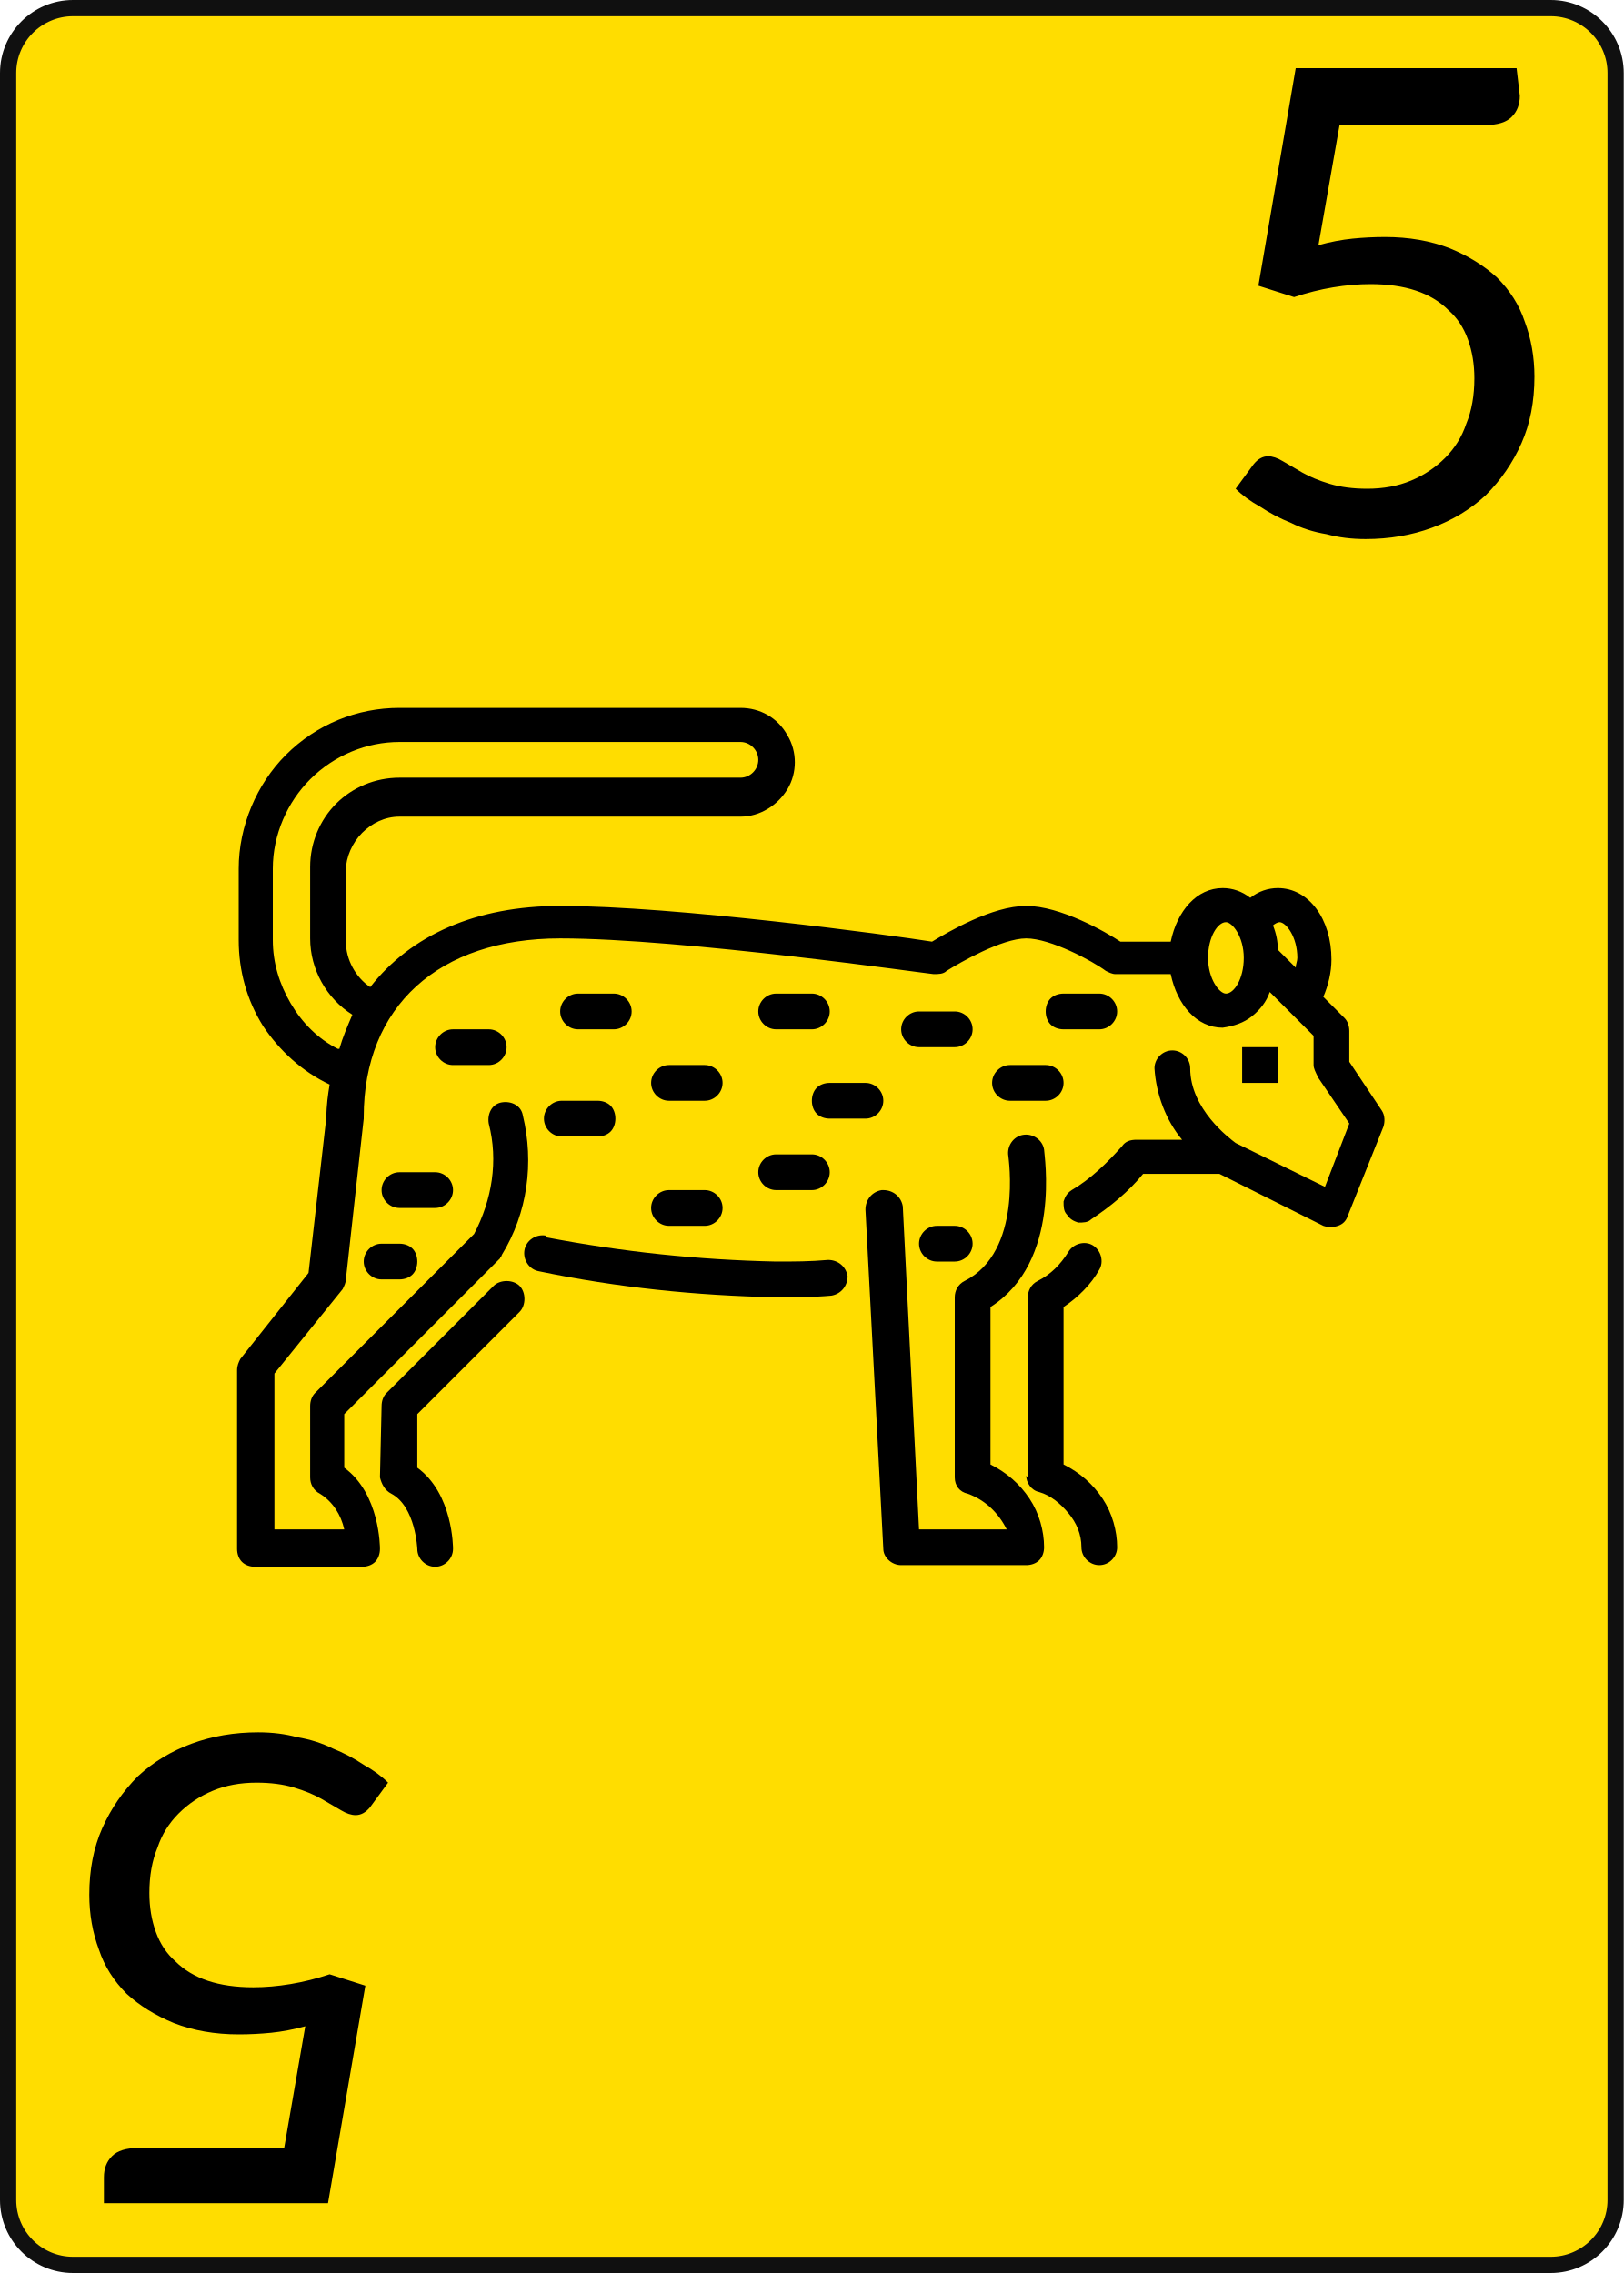
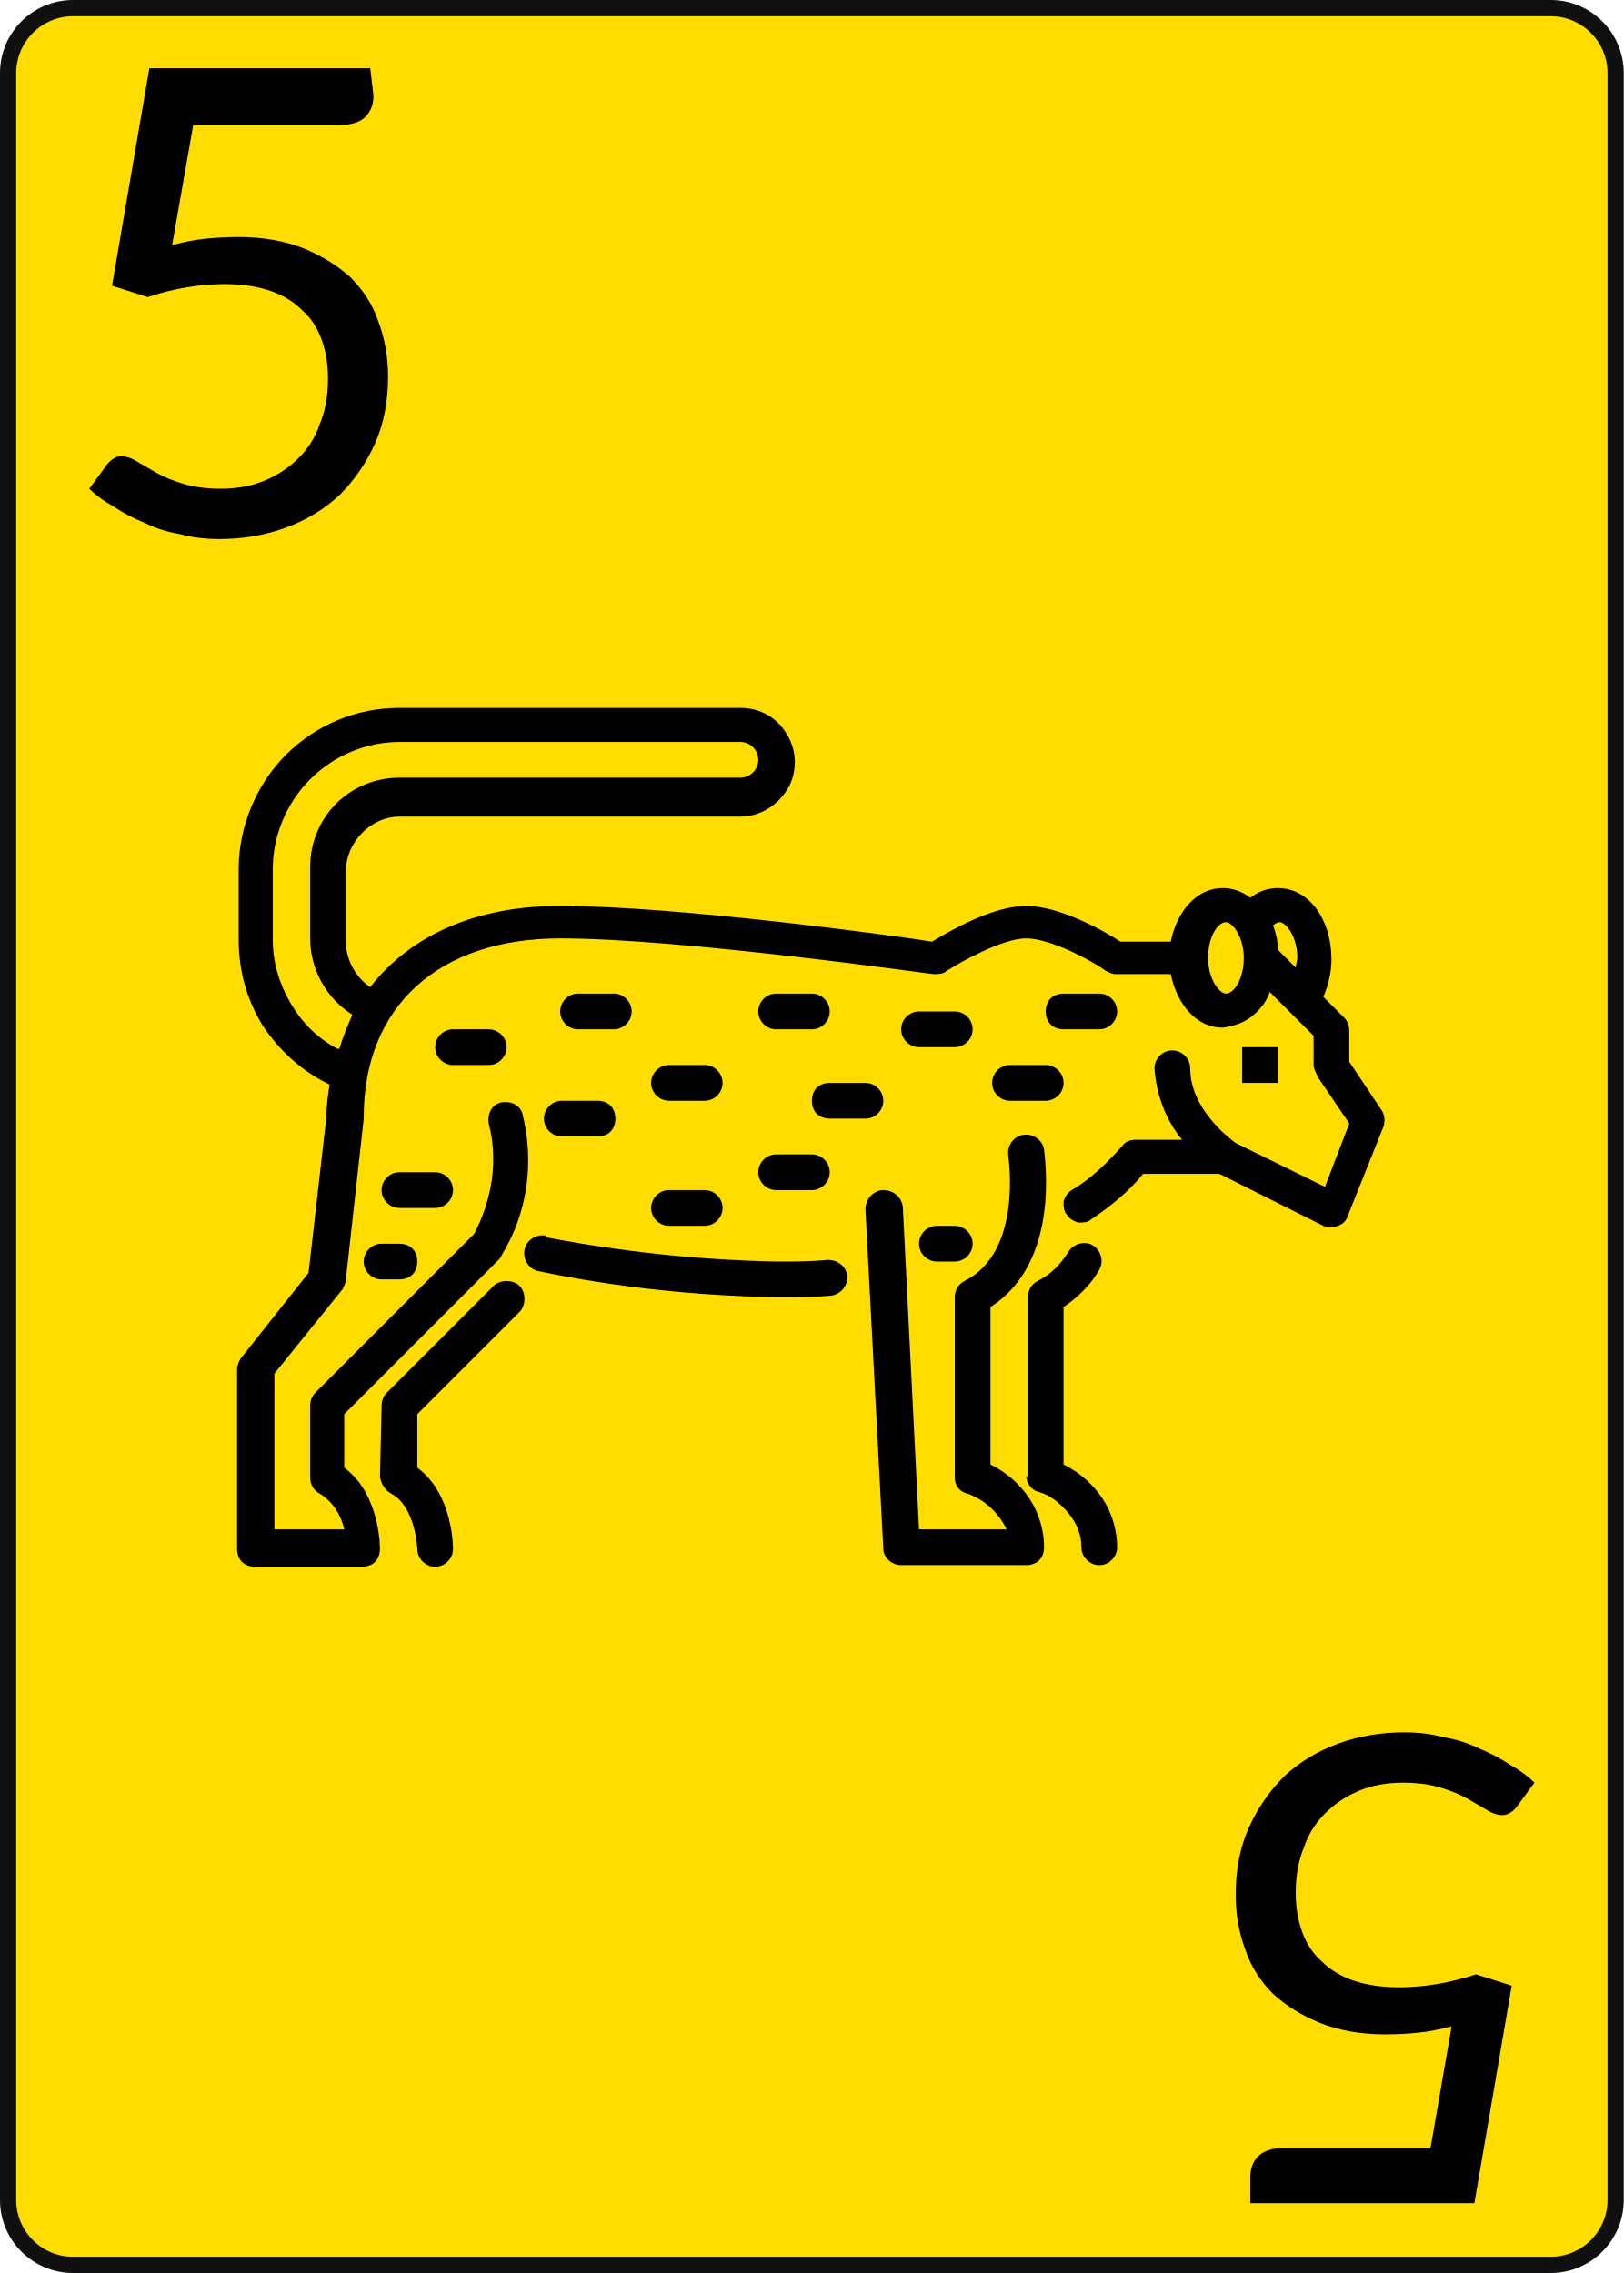
<svg xmlns="http://www.w3.org/2000/svg" width="100px" height="140px" viewbox="0 0 100 140">
  <rect x="0.5" y="0.5" width="99px" height="139px" rx="4px" ry="4px" style="fill:#ffdd00;stroke-width:1px;stroke:#101010" />
  <g id="leopard">
    <path style="fill:#000000;stroke:none" d="m 14.7,57.9 v -4.4 c 0,-2.6 1.1,-5.2 2.9,-7.0 1.9,-1.9 4.4,-2.9 7.0,-2.9 h 21.0 c 1.2,0 2.3,0.6 2.9,1.7 0.6,1.0 0.6,2.3 0,3.3 -0.6,1.0 -1.7,1.7 -2.9,1.7 H 24.6 c -0.9,0 -1.7,0.4 -2.3,1.0 -0.6,0.6 -1.0,1.5 -1.0,2.3 v 4.4 c 0,1.1 0.6,2.2 1.5,2.8 2.5,-3.2 6.5,-5.0 11.7,-5.0 7.1,0 20.4,1.8 22.9,2.2 1.0,-0.6 3.7,-2.2 5.8,-2.2 2.1,0 4.9,1.6 5.8,2.2 h 3.1 c 0.4,-1.9 1.6,-3.3 3.2,-3.3 0.6,0 1.2,0.2 1.7,0.6 0.5,-0.4 1.1,-0.6 1.7,-0.6 1.9,0 3.3,1.9 3.3,4.4 0,0.8 -0.2,1.6 -0.5,2.3 l 1.3,1.3 c 0.2,0.2 0.3,0.5 0.3,0.8 v 1.9 l 2.0,3.0 v 0 c 0.2,0.3 0.2,0.7 0.1,1.0 l -2.2,5.5 c -0.1,0.3 -0.3,0.5 -0.6,0.6 -0.3,0.1 -0.6,0.1 -0.9,0 l -6.4,-3.2 h -4.7 c -0.9,1.1 -2.0,2.0 -3.2,2.8 -0.2,0.2 -0.5,0.2 -0.8,0.2 -0.3,-0.1 -0.5,-0.2 -0.7,-0.5 -0.2,-0.2 -0.2,-0.5 -0.2,-0.8 0.1,-0.3 0.2,-0.5 0.5,-0.7 1.2,-0.7 2.2,-1.7 3.1,-2.7 0.2,-0.3 0.5,-0.4 0.9,-0.4 h 2.8 c -1.0,-1.2 -1.6,-2.8 -1.7,-4.4 0,-0.6 0.5,-1.1 1.1,-1.1 0.6,0 1.1,0.5 1.1,1.1 0,2.5 2.4,4.3 2.8,4.6 l 5.5,2.7 1.5,-3.9 -1.9,-2.8 C 81.0,66.0 80.9,65.8 80.9,65.6 V 63.8 l -2.7,-2.7 c -0.2,0.6 -0.6,1.1 -1.1,1.5 -0.5,0.4 -1.1,0.6 -1.8,0.7 -1.6,0 -2.8,-1.4 -3.2,-3.3 h -3.4 c -0.2,0 -0.4,-0.1 -0.6,-0.2 -0.8,-0.6 -3.4,-2.0 -4.9,-2.0 -1.5,0 -4.1,1.5 -4.9,2.0 -0.2,0.2 -0.5,0.2 -0.8,0.2 -0.2,0 -15.5,-2.2 -23.0,-2.2 -7.5,0 -12.1,4.2 -12.1,11.0 0,0 0,0.1 0,0.1 l -1.1,9.9 c 0,0.2 -0.1,0.4 -0.2,0.6 l -4.2,5.2 v 9.6 h 4.3 C 21.0,93.3 20.5,92.5 19.7,92.0 19.3,91.8 19.1,91.4 19.1,91.0 v -4.4 c 0,-0.3 0.1,-0.6 0.3,-0.8 l 9.8,-9.8 c 1.1,-2.1 1.5,-4.5 0.9,-6.8 -0.1,-0.6 0.2,-1.2 0.8,-1.3 0.6,-0.1 1.2,0.2 1.3,0.8 0.7,2.9 0.3,6.0 -1.3,8.6 0,0.1 -0.1,0.1 -0.1,0.2 l -9.6,9.6 v 3.3 c 2.2,1.6 2.2,4.9 2.2,5.0 0,0.3 -0.1,0.6 -0.3,0.8 -0.2,0.2 -0.5,0.3 -0.8,0.3 h -6.6 c -0.3,0 -0.6,-0.1 -0.8,-0.3 -0.2,-0.2 -0.3,-0.5 -0.3,-0.8 V 84.4 c 0,-0.3 0.1,-0.5 0.2,-0.7 l 4.2,-5.3 1.1,-9.6 c 0,-0.7 0.1,-1.4 0.2,-2.0 -1.7,-0.8 -3.1,-2.1 -4.1,-3.6 -1.0,-1.6 -1.5,-3.4 -1.5,-5.3 z m 65.2,1.1 c 0,-1.3 -0.7,-2.2 -1.1,-2.2 -0.1,0 -0.3,0.1 -0.4,0.2 0.2,0.5 0.3,1.0 0.3,1.5 l 1.1,1.1 v 0 c 0,-0.2 0.1,-0.4 0.1,-0.6 z m -4.4,2.2 c 0.5,0 1.1,-0.9 1.1,-2.2 0,-1.3 -0.7,-2.2 -1.1,-2.2 -0.5,0 -1.1,0.9 -1.1,2.2 0,1.3 0.7,2.2 1.1,2.2 z m -54.6,3.4 c 0.2,-0.7 0.5,-1.4 0.8,-2.1 -1.6,-1.0 -2.6,-2.8 -2.6,-4.7 v -4.4 c 0,-1.5 0.6,-2.9 1.6,-3.9 1.0,-1.0 2.4,-1.6 3.9,-1.6 h 21.0 c 0.6,0 1.1,-0.5 1.1,-1.1 0,-0.6 -0.5,-1.1 -1.1,-1.1 h -21.0 c -2.0,0 -4.0,0.8 -5.5,2.3 -1.4,1.4 -2.3,3.4 -2.3,5.5 v 4.4 c 0,1.4 0.4,2.7 1.1,3.9 0.7,1.2 1.7,2.2 2.9,2.8 z" />
    <path style="fill:#000000;stroke:none" d="m 23.5,86.6 c 0,-0.3 0.1,-0.6 0.3,-0.8 l 6.6,-6.6 c 0.2,-0.2 0.5,-0.3 0.8,-0.3 0.3,0 0.6,0.1 0.8,0.3 0.2,0.2 0.3,0.5 0.3,0.8 0,0.3 -0.1,0.6 -0.3,0.8 l -6.3,6.3 v 3.3 c 2.2,1.6 2.2,4.9 2.2,5.0 v 0 c 0,0.6 -0.5,1.1 -1.1,1.1 h 0 c -0.6,0 -1.1,-0.5 -1.1,-1.1 0,0 -0.1,-2.6 -1.6,-3.4 -0.4,-0.2 -0.6,-0.6 -0.7,-1.0 z" />
    <path style="fill:#000000;stroke:none" d="M 63.3,91.0 V 79.9 c 0,-0.4 0.2,-0.8 0.6,-1.0 0.8,-0.4 1.4,-1.0 1.9,-1.8 0.3,-0.5 1.0,-0.7 1.5,-0.4 0.5,0.3 0.7,1.0 0.4,1.5 -0.5,0.9 -1.3,1.7 -2.2,2.3 v 9.7 0 c 1.0,0.5 1.8,1.2 2.4,2.1 0.6,0.9 0.9,2.0 0.9,3.0 0,0.6 -0.5,1.1 -1.1,1.1 -0.6,0 -1.1,-0.5 -1.1,-1.1 0,-0.8 -0.3,-1.5 -0.8,-2.1 -0.5,-0.6 -1.1,-1.1 -1.8,-1.3 -0.5,-0.1 -0.8,-0.6 -0.8,-1.0 z" />
    <path style="fill:#000000;stroke:none" d="m 33.6,76.2 c 4.7,0.9 9.4,1.4 14.2,1.5 1.1,0 2.1,0 3.2,-0.1 0.6,0 1.1,0.4 1.2,1.0 0,0.6 -0.4,1.1 -1.0,1.2 -1.1,0.1 -2.3,0.1 -3.4,0.1 -4.9,-0.1 -9.8,-0.6 -14.6,-1.6 -0.6,-0.1 -1.0,-0.7 -0.9,-1.3 0.1,-0.6 0.7,-1.0 1.3,-0.9 z" />
    <path style="fill:#000000;stroke:none" d="m 54.4,73.3 c 0.6,0 1.1,0.4 1.2,1.0 l 1.0,19.9 h 5.4 C 61.5,93.2 60.7,92.4 59.6,92.0 59.1,91.9 58.8,91.5 58.8,91.0 V 79.9 c 0,-0.4 0.2,-0.8 0.6,-1.0 3.6,-1.8 2.7,-7.6 2.7,-7.7 h 0 c -0.1,-0.6 0.3,-1.2 0.9,-1.3 0.6,-0.1 1.2,0.3 1.3,0.9 0,0.3 1.1,6.9 -3.3,9.7 v 9.7 0 c 1.0,0.5 1.8,1.2 2.4,2.1 0.6,0.9 0.9,2.0 0.9,3.0 0,0.3 -0.1,0.6 -0.3,0.8 -0.2,0.2 -0.5,0.3 -0.8,0.3 H 55.5 c -0.6,0 -1.1,-0.5 -1.1,-1.0 L 53.3,74.5 c 0,-0.6 0.4,-1.1 1.0,-1.2 z" />
    <path style="fill:#000000;stroke:none" d="m 78.7,64.5 h -2.2 v 2.2 h 2.2 z" />
    <path style="fill:#000000;stroke:none" d="m 58.8,77.7 h -1.1 c -0.6,0 -1.1,-0.5 -1.1,-1.1 0,-0.6 0.5,-1.1 1.1,-1.1 h 1.1 c 0.6,0 1.1,0.5 1.1,1.1 0,0.6 -0.5,1.1 -1.1,1.1 z" />
    <path style="fill:#000000;stroke:none" d="m 24.6,72.2 h 2.2 c 0.6,0 1.1,0.5 1.1,1.1 0,0.6 -0.5,1.1 -1.1,1.1 h -2.2 c -0.6,0 -1.1,-0.5 -1.1,-1.1 0,-0.6 0.5,-1.1 1.1,-1.1 z" />
    <path style="fill:#000000;stroke:none" d="m 25.7,77.7 c 0,0.3 -0.1,0.6 -0.3,0.8 -0.2,0.2 -0.5,0.3 -0.8,0.3 h -1.1 c -0.6,0 -1.1,-0.5 -1.1,-1.1 0,-0.6 0.5,-1.1 1.1,-1.1 h 1.1 c 0.3,0 0.6,0.1 0.8,0.3 0.2,0.2 0.3,0.5 0.3,0.8 z" />
    <path style="fill:#000000;stroke:none" d="m 64.4,62.3 c 0,-0.3 0.1,-0.6 0.3,-0.8 0.2,-0.2 0.5,-0.3 0.8,-0.3 h 2.2 c 0.6,0 1.1,0.5 1.1,1.1 0,0.6 -0.5,1.1 -1.1,1.1 h -2.2 c -0.3,0 -0.6,-0.1 -0.8,-0.3 -0.2,-0.2 -0.3,-0.5 -0.3,-0.8 z" />
    <path style="fill:#000000;stroke:none" d="m 35.6,61.2 h 2.2 c 0.6,0 1.1,0.5 1.1,1.1 0,0.6 -0.5,1.1 -1.1,1.1 h -2.2 c -0.6,0 -1.1,-0.5 -1.1,-1.1 0,-0.6 0.5,-1.1 1.1,-1.1 z" />
    <path style="fill:#000000;stroke:none" d="m 37.9,68.9 c 0,0.3 -0.1,0.6 -0.3,0.8 -0.2,0.2 -0.5,0.3 -0.8,0.3 h -2.2 c -0.6,0 -1.1,-0.5 -1.1,-1.1 0,-0.6 0.5,-1.1 1.1,-1.1 h 2.2 c 0.3,0 0.6,0.1 0.8,0.3 0.2,0.2 0.3,0.5 0.3,0.8 z" />
    <path style="fill:#000000;stroke:none" d="m 47.8,71.1 h 2.2 c 0.6,0 1.1,0.5 1.1,1.1 0,0.6 -0.5,1.1 -1.1,1.1 h -2.2 c -0.6,0 -1.1,-0.5 -1.1,-1.1 0,-0.6 0.5,-1.1 1.1,-1.1 z" />
    <path style="fill:#000000;stroke:none" d="m 58.8,64.5 h -2.2 c -0.6,0 -1.1,-0.5 -1.1,-1.1 0,-0.6 0.5,-1.1 1.1,-1.1 h 2.2 c 0.6,0 1.1,0.5 1.1,1.1 0,0.6 -0.5,1.1 -1.1,1.1 z" />
    <path style="fill:#000000;stroke:none" d="m 50.0,67.8 c 0,-0.3 0.1,-0.6 0.3,-0.8 0.2,-0.2 0.5,-0.3 0.8,-0.3 h 2.2 c 0.6,0 1.1,0.5 1.1,1.1 0,0.6 -0.5,1.1 -1.1,1.1 h -2.2 c -0.3,0 -0.6,-0.1 -0.8,-0.3 -0.2,-0.2 -0.3,-0.5 -0.3,-0.8 z" />
    <path style="fill:#000000;stroke:none" d="m 27.9,63.4 h 2.2 c 0.6,0 1.1,0.5 1.1,1.1 0,0.6 -0.5,1.1 -1.1,1.1 h -2.2 c -0.6,0 -1.1,-0.5 -1.1,-1.1 0,-0.6 0.5,-1.1 1.1,-1.1 z" />
    <path style="fill:#000000;stroke:none" d="m 43.4,67.8 h -2.2 c -0.6,0 -1.1,-0.5 -1.1,-1.1 0,-0.6 0.5,-1.1 1.1,-1.1 h 2.2 c 0.6,0 1.1,0.5 1.1,1.1 0,0.6 -0.5,1.1 -1.1,1.1 z" />
    <path style="fill:#000000;stroke:none" d="m 64.4,67.8 h -2.2 c -0.6,0 -1.1,-0.5 -1.1,-1.1 0,-0.6 0.5,-1.1 1.1,-1.1 h 2.2 c 0.6,0 1.1,0.5 1.1,1.1 0,0.6 -0.5,1.1 -1.1,1.1 z" />
    <path style="fill:#000000;stroke:none" d="m 47.8,61.2 h 2.2 c 0.6,0 1.1,0.5 1.1,1.1 0,0.6 -0.5,1.1 -1.1,1.1 h -2.2 c -0.6,0 -1.1,-0.5 -1.1,-1.1 0,-0.6 0.5,-1.1 1.1,-1.1 z" />
    <path style="fill:#000000;stroke:none" d="m 43.4,75.5 h -2.2 c -0.6,0 -1.1,-0.5 -1.1,-1.1 0,-0.6 0.5,-1.1 1.1,-1.1 h 2.2 c 0.6,0 1.1,0.5 1.1,1.1 0,0.6 -0.5,1.1 -1.1,1.1 z" />
  </g>
-   <path id="number-top-right" style="fill:#000000;stroke:none" d="m 93.6,5.9 q 0,0.8 -0.5,1.3 -0.5,0.5 -1.6,0.5 h -9 L 81.2,15.1 q 1.1,-0.3 2.1,-0.4 1.0,-0.1 2.0,-0.1 2.2,0 4.0,0.7 1.7,0.7 2.9,1.8 1.2,1.2 1.7,2.7 0.6,1.6 0.6,3.4 0,2.3 -0.8,4.1 -0.8,1.8 -2.2,3.2 -1.4,1.3 -3.3,2.0 -1.9,0.7 -4.1,0.7 -1.3,0 -2.4,-0.3 -1.2,-0.2 -2.2,-0.7 -1.0,-0.4 -1.9,-1.0 -0.9,-0.5 -1.5,-1.1 l 1.1,-1.5 q 0.4,-0.5 0.9,-0.5 0.4,0 0.9,0.3 0.5,0.3 1.2,0.7 0.7,0.4 1.7,0.7 1.0,0.3 2.3,0.3 1.5,0 2.7,-0.5 1.2,-0.5 2.1,-1.4 0.9,-0.9 1.3,-2.1 0.5,-1.2 0.5,-2.8 0,-1.3 -0.4,-2.4 -0.4,-1.1 -1.2,-1.8 -0.8,-0.8 -2.0,-1.2 -1.2,-0.4 -2.8,-0.4 -1.1,0 -2.3,0.2 -1.2,0.2 -2.4,0.6 l -2.2,-0.7 2.3,-13.4 h 13.6 z" />
-   <path id="number-bottom-left" style="fill:#000000;stroke:none" d="m 6.4,134.1 q 0,-0.8 0.5,-1.3 0.5,-0.5 1.6,-0.5 h 9 l 1.3,-7.5 q -1.1,0.3 -2.1,0.4 -1.0,0.1 -2.0,0.1 -2.2,0 -4.0,-0.7 -1.7,-0.7 -2.9,-1.8 -1.2,-1.2 -1.7,-2.7 -0.6,-1.6 -0.6,-3.4 0,-2.3 0.8,-4.1 0.8,-1.8 2.2,-3.2 1.4,-1.3 3.3,-2.0 1.9,-0.7 4.1,-0.7 1.3,0 2.4,0.3 1.2,0.2 2.2,0.7 1,0.4 1.9,1.0 0.9,0.5 1.5,1.1 l -1.1,1.5 q -0.4,0.5 -0.9,0.5 -0.4,0 -0.9,-0.3 -0.5,-0.3 -1.2,-0.7 -0.7,-0.4 -1.7,-0.7 -1.0,-0.3 -2.3,-0.3 -1.5,0 -2.7,0.5 -1.2,0.5 -2.1,1.4 -0.9,0.9 -1.3,2.1 -0.5,1.2 -0.5,2.8 0,1.3 0.4,2.4 0.4,1.1 1.2,1.8 0.8,0.8 2.0,1.2 1.2,0.4 2.8,0.4 1.1,0 2.3,-0.2 1.2,-0.2 2.4,-0.6 l 2.2,0.7 -2.3,13.4 H 6.4 Z" />
+   <path id="number-top-left" style="fill:#000000;stroke:none" d="M 23.0,5.9 Q 23.0,6.7 22.5,7.2 22.0,7.7 20.9,7.7 h -9.0 l -1.3,7.4 q 1.1,-0.3 2.1,-0.4 1.0,-0.1 2.0,-0.1 2.2,0 4.0,0.7 1.7,0.7 2.9,1.8 1.2,1.2 1.7,2.7 0.6,1.6 0.6,3.4 0,2.3 -0.8,4.1 -0.8,1.8 -2.2,3.2 -1.4,1.3 -3.3,2.0 -1.9,0.7 -4.1,0.7 -1.3,0 -2.4,-0.3 Q 9.9,32.7 8.9,32.2 7.9,31.8 7.0,31.2 6.1,30.7 5.5,30.1 l 1.1,-1.5 q 0.4,-0.5 0.9,-0.5 0.4,0 0.9,0.3 0.5,0.3 1.2,0.7 0.7,0.4 1.7,0.7 1.0,0.3 2.3,0.3 1.5,0 2.7,-0.5 1.2,-0.5 2.1,-1.4 0.9,-0.9 1.3,-2.1 0.5,-1.2 0.5,-2.8 0,-1.3 -0.4,-2.4 -0.4,-1.1 -1.2,-1.8 -0.8,-0.8 -2,-1.2 -1.2,-0.4 -2.8,-0.4 -1.1,0 -2.3,0.2 -1.2,0.2 -2.4,0.6 L 6.9,17.6 9.2,4.2 h 13.6 z" />
+   <path id="number-bottom-right" style="fill:#000000;stroke:none" d="m 77.0,134.1 q 0,-0.8 0.5,-1.3 0.5,-0.5 1.6,-0.5 h 9.0 l 1.3,-7.5 q -1.1,0.3 -2.1,0.4 -1.0,0.1 -2.0,0.1 -2.2,0 -4.0,-0.7 -1.7,-0.7 -2.9,-1.8 -1.2,-1.2 -1.7,-2.7 -0.6,-1.6 -0.6,-3.4 0,-2.3 0.8,-4.1 0.8,-1.8 2.2,-3.2 1.4,-1.3 3.3,-2.0 1.9,-0.7 4.1,-0.7 1.3,0 2.4,0.3 1.2,0.2 2.2,0.7 1.0,0.4 1.9,1.0 0.9,0.5 1.5,1.1 l -1.1,1.5 q -0.4,0.5 -0.9,0.5 -0.4,0 -0.9,-0.3 -0.5,-0.3 -1.2,-0.7 -0.7,-0.4 -1.7,-0.7 -1.0,-0.3 -2.3,-0.3 -1.5,0 -2.7,0.5 -1.2,0.5 -2.1,1.4 -0.9,0.9 -1.3,2.1 -0.5,1.2 -0.5,2.8 0,1.3 0.4,2.4 0.4,1.1 1.2,1.8 0.8,0.8 2.0,1.2 1.2,0.4 2.8,0.4 1.1,0 2.3,-0.2 1.2,-0.2 2.4,-0.6 l 2.2,0.7 -2.3,13.4 H 77.0 Z" />
</svg>
